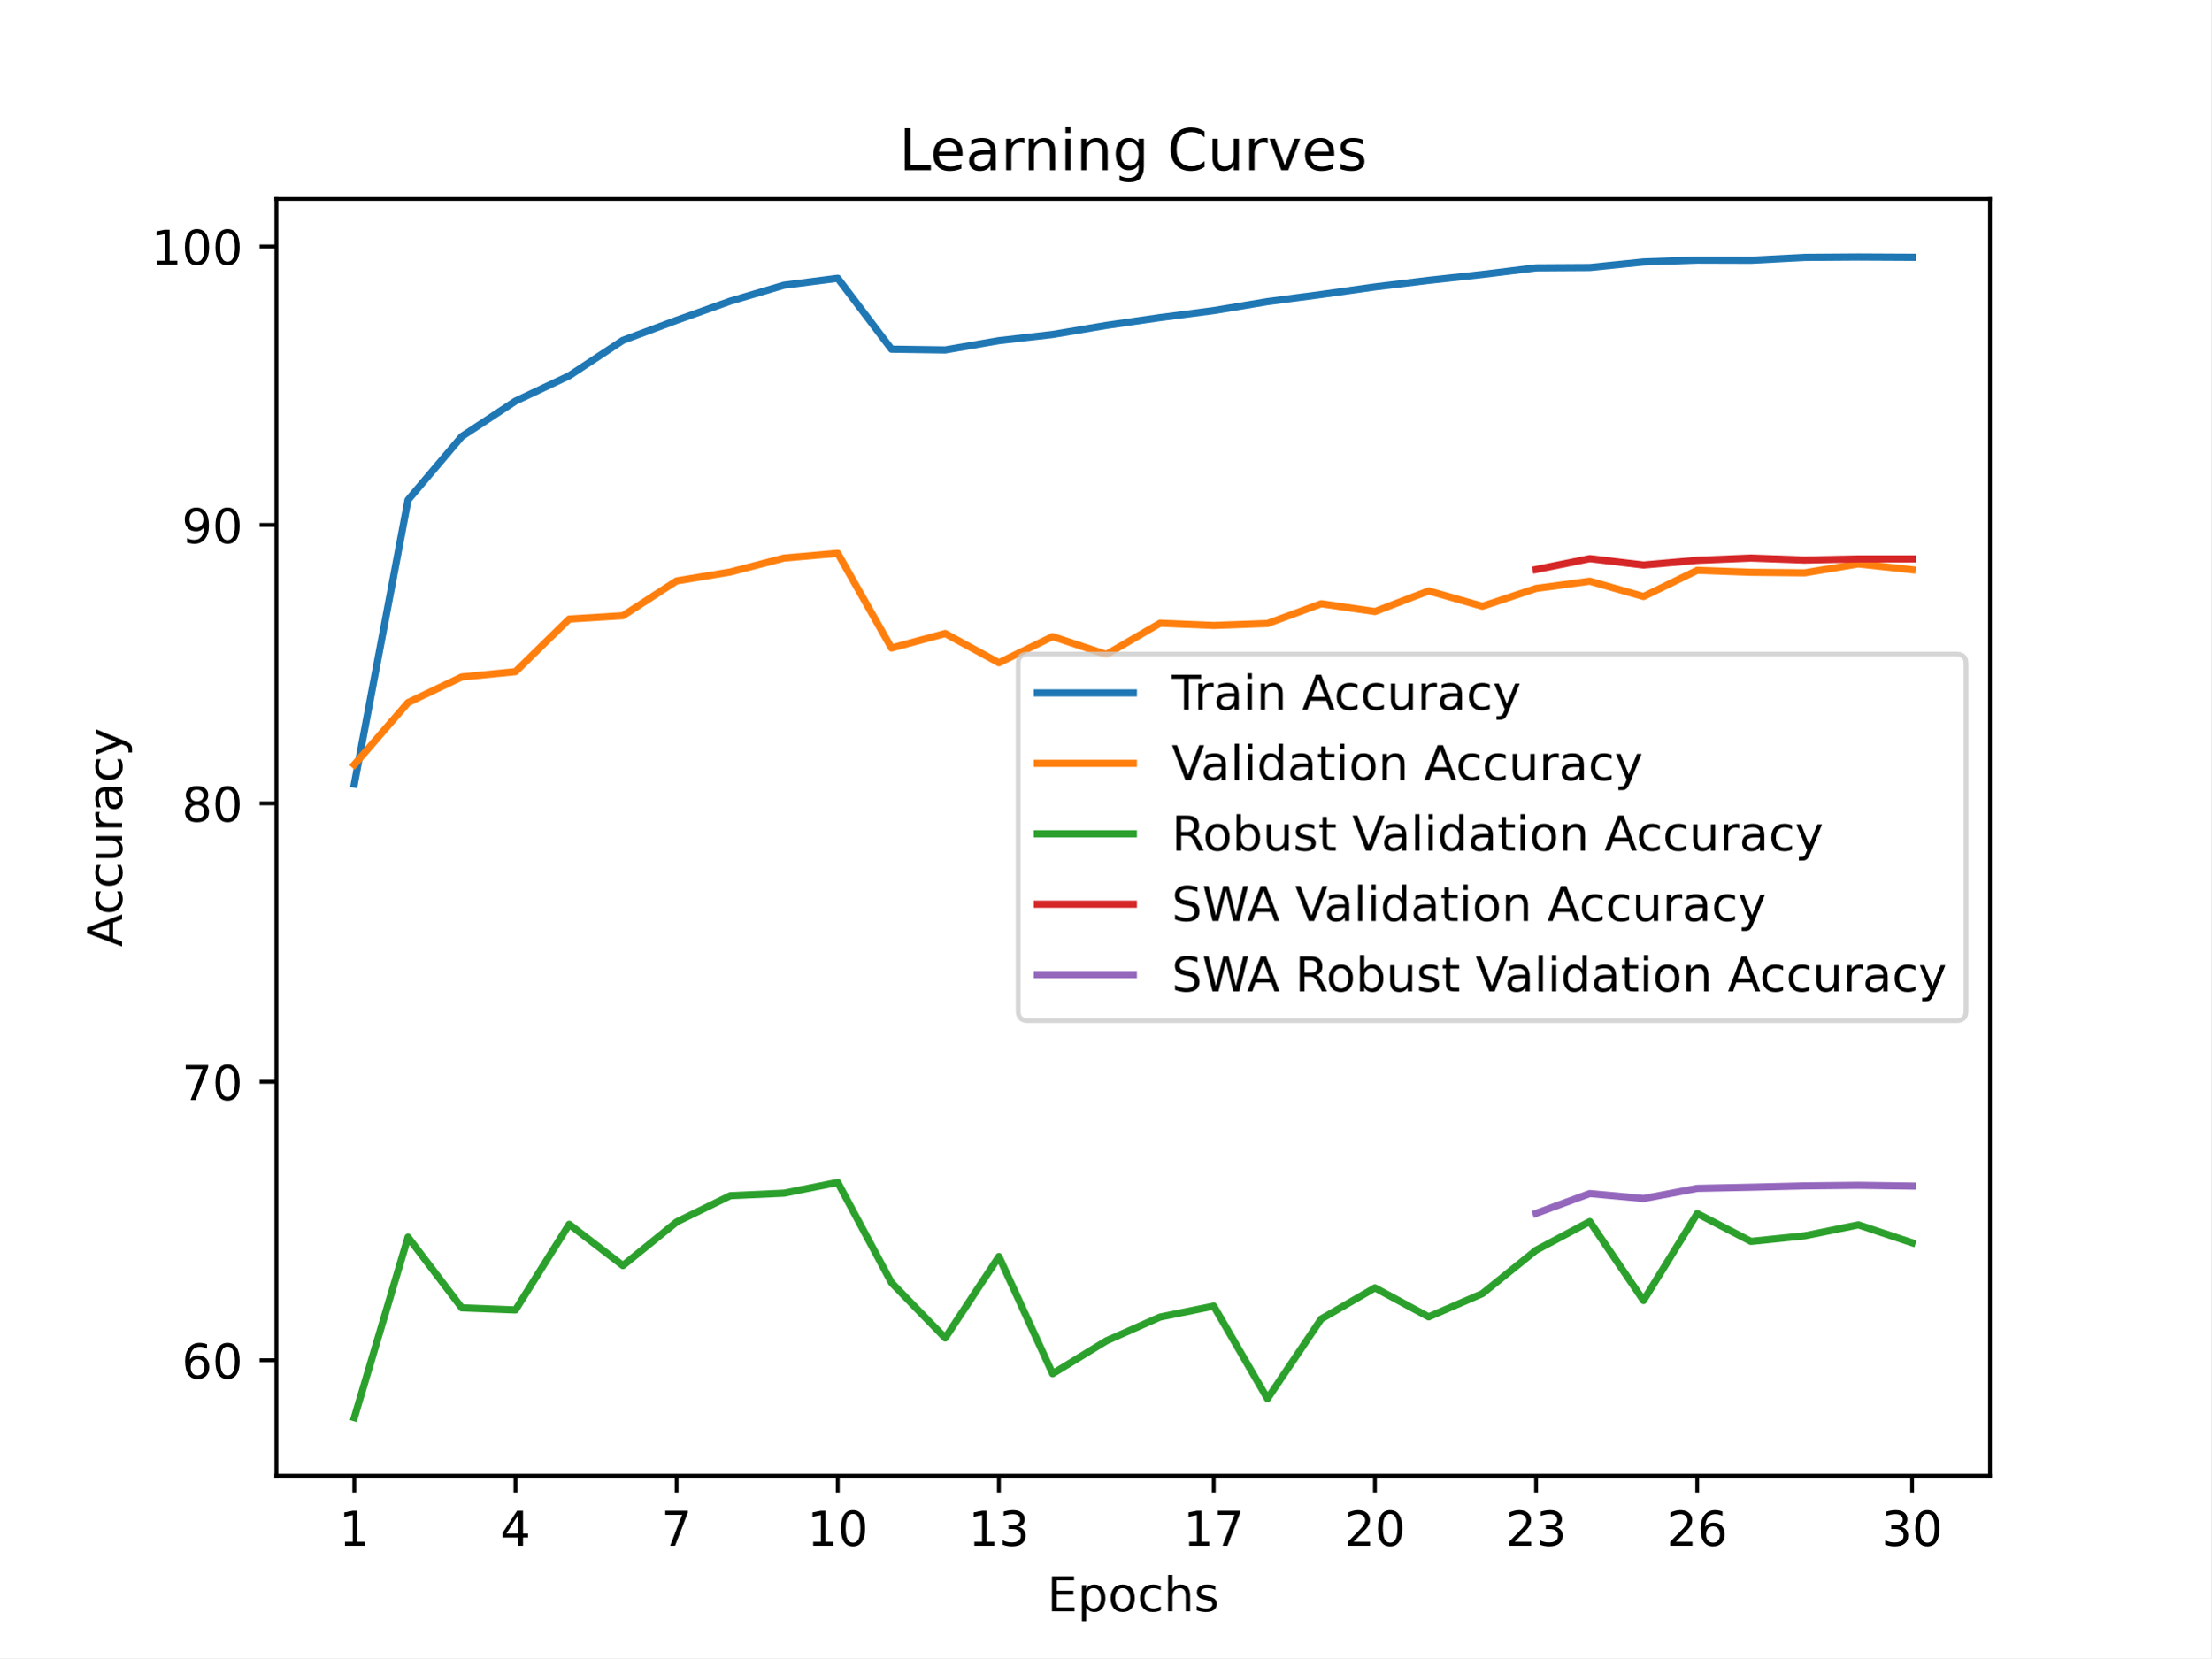
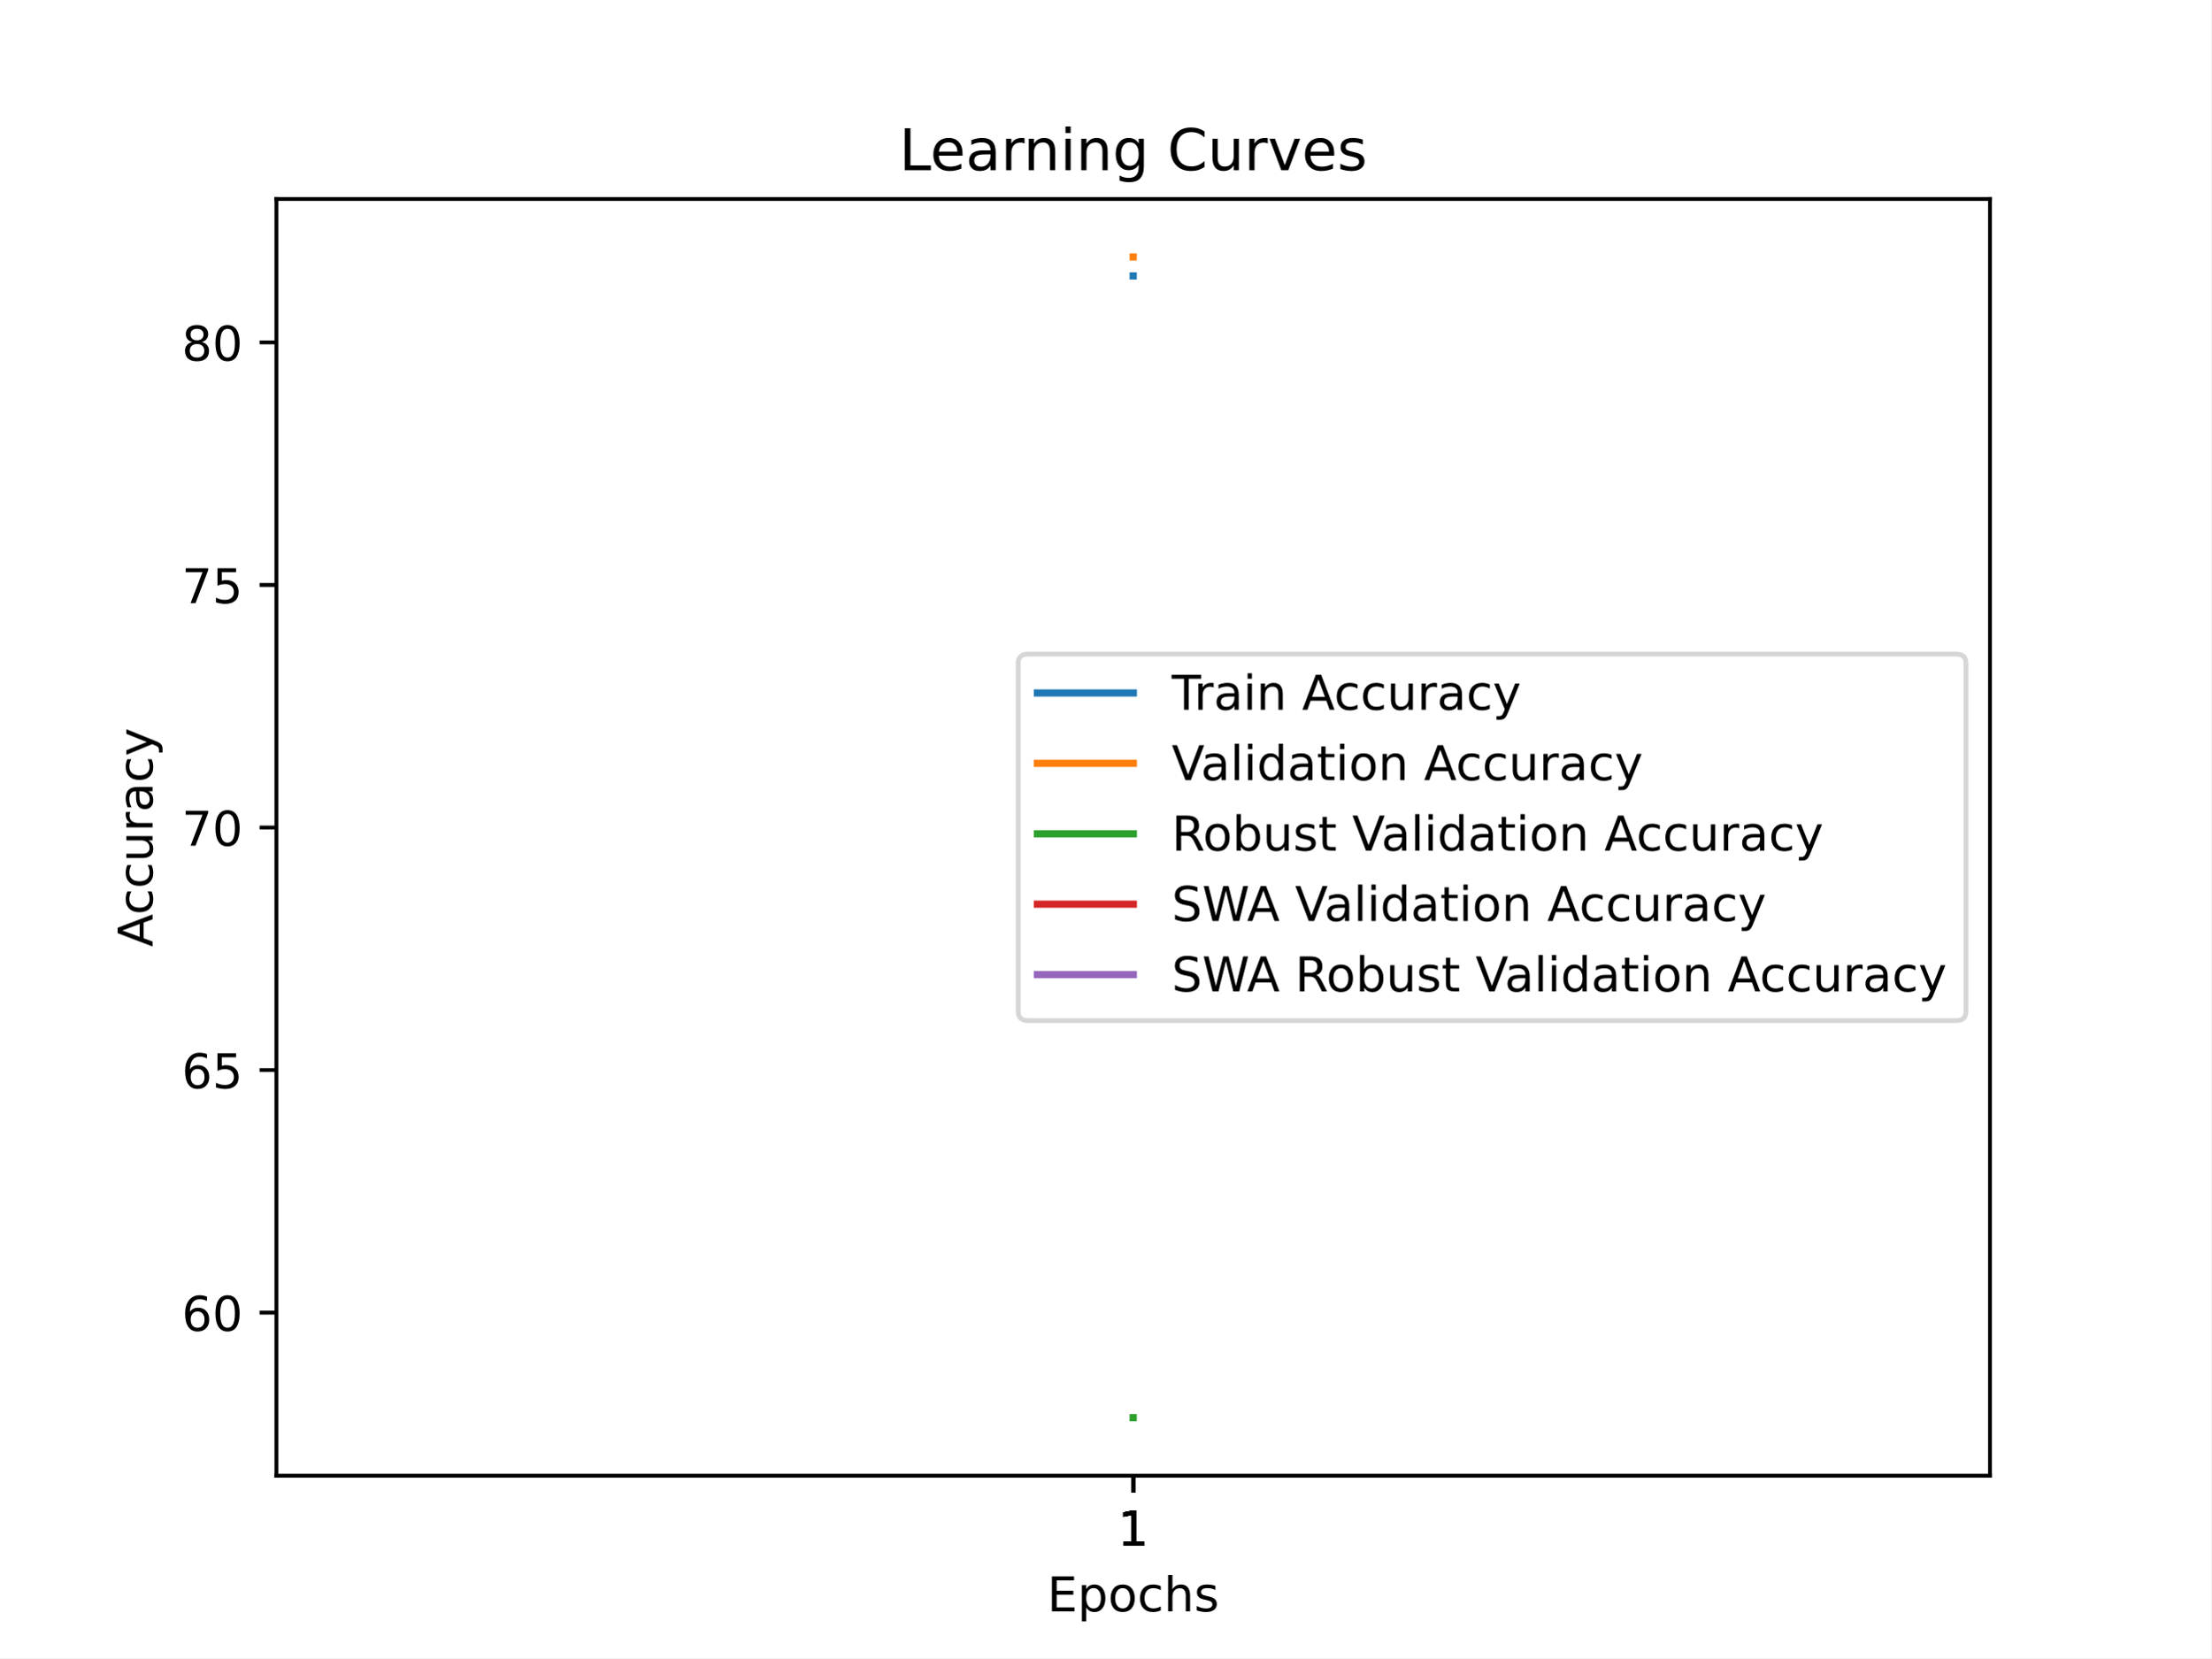
<svg xmlns="http://www.w3.org/2000/svg" xmlns:xlink="http://www.w3.org/1999/xlink" width="460.8pt" height="345.6pt" viewBox="0 0 460.8 345.6" version="1.1">
  <defs>
    <style type="text/css">*{stroke-linejoin: round; stroke-linecap: butt}</style>
  </defs>
  <g id="figure_1">
    <g id="patch_1">
      <path d="M 0 345.6  L 460.8 345.6  L 460.8 0  L 0 0  z " style="fill: #ffffff" />
    </g>
    <g id="axes_1">
      <g id="patch_2">
        <path d="M 57.6 307.584  L 414.72 307.584  L 414.72 41.472  L 57.6 41.472  z " style="fill: #ffffff" />
      </g>
      <g id="matplotlib.axis_1">
        <g id="xtick_1">
          <g id="line2d_1">
            <defs>
-               <path id="m4069d7e143" d="M 0 0  L 0 3.5  " style="stroke: #000000; stroke-width: 0.8" />
-             </defs>
-             <g>
-               <use xlink:href="#m4069d7e143" x="73.833" y="307.584" style="stroke: #000000; stroke-width: 0.8" />
+               <path id="m602f177c12" d="M 0 0  L 0 3.5  " style="stroke: #000000; stroke-width: 0.8" />
+             </defs>
+             <g>
+               <use xlink:href="#m602f177c12" x="236.16" y="307.584" style="stroke: #000000; stroke-width: 0.8" />
            </g>
          </g>
          <g id="text_1">
-             <g transform="translate(70.65148 322.1824) scale(0.1 -0.1)">
+             <g transform="translate(232.9787 322.1824) scale(0.1 -0.1)">
              <defs>
                <path id="DejaVuSans-31" d="M 794 531  L 1825 531  L 1825 4091  L 703 3866  L 703 4441  L 1819 4666  L 2450 4666  L 2450 531  L 3481 531  L 3481 0  L 794 0  L 794 531  z " transform="scale(0.015625)" />
              </defs>
              <use xlink:href="#DejaVuSans-31" />
            </g>
          </g>
        </g>
        <g id="xtick_2">
          <g id="line2d_2">
            <g>
-               <use xlink:href="#m4069d7e143" x="107.418" y="307.584" style="stroke: #000000; stroke-width: 0.8" />
+               <use xlink:href="#m602f177c12" x="236.16" y="307.584" style="stroke: #000000; stroke-width: 0.8" />
            </g>
          </g>
          <g id="text_2">
-             <g transform="translate(104.2364 322.1824) scale(0.1 -0.1)">
-               <defs>
-                 <path id="DejaVuSans-34" d="M 2419 4116  L 825 1625  L 2419 1625  L 2419 4116  z M 2253 4666  L 3047 4666  L 3047 1625  L 3713 1625  L 3713 1100  L 3047 1100  L 3047 0  L 2419 0  L 2419 1100  L 313 1100  L 313 1709  L 2253 4666  z " transform="scale(0.015625)" />
-               </defs>
-               <use xlink:href="#DejaVuSans-34" />
+             <g transform="translate(232.9787 322.1824) scale(0.1 -0.1)">
+               <use xlink:href="#DejaVuSans-31" />
            </g>
          </g>
        </g>
        <g id="xtick_3">
          <g id="line2d_3">
            <g>
-               <use xlink:href="#m4069d7e143" x="141.003" y="307.584" style="stroke: #000000; stroke-width: 0.8" />
+               <use xlink:href="#m602f177c12" x="236.16" y="307.584" style="stroke: #000000; stroke-width: 0.8" />
            </g>
          </g>
          <g id="text_3">
-             <g transform="translate(137.8214 322.1824) scale(0.1 -0.1)">
-               <defs>
-                 <path id="DejaVuSans-37" d="M 525 4666  L 3525 4666  L 3525 4397  L 1831 0  L 1172 0  L 2766 4134  L 525 4134  L 525 4666  z " transform="scale(0.015625)" />
-               </defs>
-               <use xlink:href="#DejaVuSans-37" />
+             <g transform="translate(232.9787 322.1824) scale(0.1 -0.1)">
+               <use xlink:href="#DejaVuSans-31" />
            </g>
          </g>
        </g>
        <g id="xtick_4">
          <g id="line2d_4">
            <g>
-               <use xlink:href="#m4069d7e143" x="174.588" y="307.584" style="stroke: #000000; stroke-width: 0.8" />
+               <use xlink:href="#m602f177c12" x="236.16" y="307.584" style="stroke: #000000; stroke-width: 0.8" />
            </g>
          </g>
          <g id="text_4">
-             <g transform="translate(168.2251 322.1824) scale(0.1 -0.1)">
-               <defs>
-                 <path id="DejaVuSans-30" d="M 2034 4250  Q 1547 4250 1301 3770  Q 1056 3291 1056 2328  Q 1056 1369 1301 889  Q 1547 409 2034 409  Q 2525 409 2770 889  Q 3016 1369 3016 2328  Q 3016 3291 2770 3770  Q 2525 4250 2034 4250  z M 2034 4750  Q 2819 4750 3233 4129  Q 3647 3509 3647 2328  Q 3647 1150 3233 529  Q 2819 -91 2034 -91  Q 1250 -91 836 529  Q 422 1150 422 2328  Q 422 3509 836 4129  Q 1250 4750 2034 4750  z " transform="scale(0.015625)" />
-               </defs>
-               <use xlink:href="#DejaVuSans-31" />
-               <use xlink:href="#DejaVuSans-30" x="63.623" />
+             <g transform="translate(232.9787 322.1824) scale(0.1 -0.1)">
+               <use xlink:href="#DejaVuSans-31" />
            </g>
          </g>
        </g>
        <g id="xtick_5">
          <g id="line2d_5">
            <g>
-               <use xlink:href="#m4069d7e143" x="208.173" y="307.584" style="stroke: #000000; stroke-width: 0.8" />
+               <use xlink:href="#m602f177c12" x="236.16" y="307.584" style="stroke: #000000; stroke-width: 0.8" />
            </g>
          </g>
          <g id="text_5">
-             <g transform="translate(201.81 322.1824) scale(0.1 -0.1)">
-               <defs>
-                 <path id="DejaVuSans-33" d="M 2597 2516  Q 3050 2419 3304 2112  Q 3559 1806 3559 1356  Q 3559 666 3084 287  Q 2609 -91 1734 -91  Q 1441 -91 1130 -33  Q 819 25 488 141  L 488 750  Q 750 597 1062 519  Q 1375 441 1716 441  Q 2309 441 2620 675  Q 2931 909 2931 1356  Q 2931 1769 2642 2001  Q 2353 2234 1838 2234  L 1294 2234  L 1294 2753  L 1863 2753  Q 2328 2753 2575 2939  Q 2822 3125 2822 3475  Q 2822 3834 2567 4026  Q 2313 4219 1838 4219  Q 1578 4219 1281 4162  Q 984 4106 628 3988  L 628 4550  Q 988 4650 1302 4700  Q 1616 4750 1894 4750  Q 2613 4750 3031 4423  Q 3450 4097 3450 3541  Q 3450 3153 3228 2886  Q 3006 2619 2597 2516  z " transform="scale(0.015625)" />
-               </defs>
-               <use xlink:href="#DejaVuSans-31" />
-               <use xlink:href="#DejaVuSans-33" x="63.623" />
+             <g transform="translate(232.9787 322.1824) scale(0.1 -0.1)">
+               <use xlink:href="#DejaVuSans-31" />
            </g>
          </g>
        </g>
        <g id="xtick_6">
          <g id="line2d_6">
            <g>
-               <use xlink:href="#m4069d7e143" x="252.952" y="307.584" style="stroke: #000000; stroke-width: 0.8" />
+               <use xlink:href="#m602f177c12" x="236.16" y="307.584" style="stroke: #000000; stroke-width: 0.8" />
            </g>
          </g>
          <g id="text_6">
-             <g transform="translate(246.59 322.1824) scale(0.1 -0.1)">
-               <use xlink:href="#DejaVuSans-31" />
-               <use xlink:href="#DejaVuSans-37" x="63.623" />
+             <g transform="translate(232.9787 322.1824) scale(0.1 -0.1)">
+               <use xlink:href="#DejaVuSans-31" />
            </g>
          </g>
        </g>
        <g id="xtick_7">
          <g id="line2d_7">
            <g>
-               <use xlink:href="#m4069d7e143" x="286.537" y="307.584" style="stroke: #000000; stroke-width: 0.8" />
+               <use xlink:href="#m602f177c12" x="236.16" y="307.584" style="stroke: #000000; stroke-width: 0.8" />
            </g>
          </g>
          <g id="text_7">
-             <g transform="translate(280.1749 322.1824) scale(0.1 -0.1)">
-               <defs>
-                 <path id="DejaVuSans-32" d="M 1228 531  L 3431 531  L 3431 0  L 469 0  L 469 531  Q 828 903 1448 1529  Q 2069 2156 2228 2338  Q 2531 2678 2651 2914  Q 2772 3150 2772 3378  Q 2772 3750 2511 3984  Q 2250 4219 1831 4219  Q 1534 4219 1204 4116  Q 875 4013 500 3803  L 500 4441  Q 881 4594 1212 4672  Q 1544 4750 1819 4750  Q 2544 4750 2975 4387  Q 3406 4025 3406 3419  Q 3406 3131 3298 2873  Q 3191 2616 2906 2266  Q 2828 2175 2409 1742  Q 1991 1309 1228 531  z " transform="scale(0.015625)" />
-               </defs>
-               <use xlink:href="#DejaVuSans-32" />
-               <use xlink:href="#DejaVuSans-30" x="63.623" />
+             <g transform="translate(232.9787 322.1824) scale(0.1 -0.1)">
+               <use xlink:href="#DejaVuSans-31" />
            </g>
          </g>
        </g>
        <g id="xtick_8">
          <g id="line2d_8">
            <g>
-               <use xlink:href="#m4069d7e143" x="320.122" y="307.584" style="stroke: #000000; stroke-width: 0.8" />
+               <use xlink:href="#m602f177c12" x="236.16" y="307.584" style="stroke: #000000; stroke-width: 0.8" />
            </g>
          </g>
          <g id="text_8">
-             <g transform="translate(313.7599 322.1824) scale(0.1 -0.1)">
-               <use xlink:href="#DejaVuSans-32" />
-               <use xlink:href="#DejaVuSans-33" x="63.623" />
+             <g transform="translate(232.9787 322.1824) scale(0.1 -0.1)">
+               <use xlink:href="#DejaVuSans-31" />
            </g>
          </g>
        </g>
        <g id="xtick_9">
          <g id="line2d_9">
            <g>
-               <use xlink:href="#m4069d7e143" x="353.707" y="307.584" style="stroke: #000000; stroke-width: 0.8" />
+               <use xlink:href="#m602f177c12" x="236.16" y="307.584" style="stroke: #000000; stroke-width: 0.8" />
            </g>
          </g>
          <g id="text_9">
-             <g transform="translate(347.3448 322.1824) scale(0.1 -0.1)">
-               <defs>
-                 <path id="DejaVuSans-36" d="M 2113 2584  Q 1688 2584 1439 2293  Q 1191 2003 1191 1497  Q 1191 994 1439 701  Q 1688 409 2113 409  Q 2538 409 2786 701  Q 3034 994 3034 1497  Q 3034 2003 2786 2293  Q 2538 2584 2113 2584  z M 3366 4563  L 3366 3988  Q 3128 4100 2886 4159  Q 2644 4219 2406 4219  Q 1781 4219 1451 3797  Q 1122 3375 1075 2522  Q 1259 2794 1537 2939  Q 1816 3084 2150 3084  Q 2853 3084 3261 2657  Q 3669 2231 3669 1497  Q 3669 778 3244 343  Q 2819 -91 2113 -91  Q 1303 -91 875 529  Q 447 1150 447 2328  Q 447 3434 972 4092  Q 1497 4750 2381 4750  Q 2619 4750 2861 4703  Q 3103 4656 3366 4563  z " transform="scale(0.015625)" />
-               </defs>
-               <use xlink:href="#DejaVuSans-32" />
-               <use xlink:href="#DejaVuSans-36" x="63.623" />
+             <g transform="translate(232.9787 322.1824) scale(0.1 -0.1)">
+               <use xlink:href="#DejaVuSans-31" />
            </g>
          </g>
        </g>
        <g id="xtick_10">
          <g id="line2d_10">
            <g>
-               <use xlink:href="#m4069d7e143" x="398.487" y="307.584" style="stroke: #000000; stroke-width: 0.8" />
+               <use xlink:href="#m602f177c12" x="236.16" y="307.584" style="stroke: #000000; stroke-width: 0.8" />
            </g>
          </g>
          <g id="text_10">
-             <g transform="translate(392.1248 322.1824) scale(0.1 -0.1)">
-               <use xlink:href="#DejaVuSans-33" />
-               <use xlink:href="#DejaVuSans-30" x="63.623" />
+             <g transform="translate(232.9787 322.1824) scale(0.1 -0.1)">
+               <use xlink:href="#DejaVuSans-31" />
            </g>
          </g>
        </g>
        <g id="text_11">
          <g transform="translate(218.2444 335.8606) scale(0.1 -0.1)">
            <defs>
              <path id="DejaVuSans-45" d="M 628 4666  L 3578 4666  L 3578 4134  L 1259 4134  L 1259 2753  L 3481 2753  L 3481 2222  L 1259 2222  L 1259 531  L 3634 531  L 3634 0  L 628 0  L 628 4666  z " transform="scale(0.015625)" />
              <path id="DejaVuSans-70" d="M 1159 525  L 1159 -1331  L 581 -1331  L 581 3500  L 1159 3500  L 1159 2969  Q 1341 3281 1617 3432  Q 1894 3584 2278 3584  Q 2916 3584 3314 3078  Q 3713 2572 3713 1747  Q 3713 922 3314 415  Q 2916 -91 2278 -91  Q 1894 -91 1617 61  Q 1341 213 1159 525  z M 3116 1747  Q 3116 2381 2855 2742  Q 2594 3103 2138 3103  Q 1681 3103 1420 2742  Q 1159 2381 1159 1747  Q 1159 1113 1420 752  Q 1681 391 2138 391  Q 2594 391 2855 752  Q 3116 1113 3116 1747  z " transform="scale(0.015625)" />
              <path id="DejaVuSans-6f" d="M 1959 3097  Q 1497 3097 1228 2736  Q 959 2375 959 1747  Q 959 1119 1226 758  Q 1494 397 1959 397  Q 2419 397 2687 759  Q 2956 1122 2956 1747  Q 2956 2369 2687 2733  Q 2419 3097 1959 3097  z M 1959 3584  Q 2709 3584 3137 3096  Q 3566 2609 3566 1747  Q 3566 888 3137 398  Q 2709 -91 1959 -91  Q 1206 -91 779 398  Q 353 888 353 1747  Q 353 2609 779 3096  Q 1206 3584 1959 3584  z " transform="scale(0.015625)" />
              <path id="DejaVuSans-63" d="M 3122 3366  L 3122 2828  Q 2878 2963 2633 3030  Q 2388 3097 2138 3097  Q 1578 3097 1268 2742  Q 959 2388 959 1747  Q 959 1106 1268 751  Q 1578 397 2138 397  Q 2388 397 2633 464  Q 2878 531 3122 666  L 3122 134  Q 2881 22 2623 -34  Q 2366 -91 2075 -91  Q 1284 -91 818 406  Q 353 903 353 1747  Q 353 2603 823 3093  Q 1294 3584 2113 3584  Q 2378 3584 2631 3529  Q 2884 3475 3122 3366  z " transform="scale(0.015625)" />
              <path id="DejaVuSans-68" d="M 3513 2113  L 3513 0  L 2938 0  L 2938 2094  Q 2938 2591 2744 2837  Q 2550 3084 2163 3084  Q 1697 3084 1428 2787  Q 1159 2491 1159 1978  L 1159 0  L 581 0  L 581 4863  L 1159 4863  L 1159 2956  Q 1366 3272 1645 3428  Q 1925 3584 2291 3584  Q 2894 3584 3203 3211  Q 3513 2838 3513 2113  z " transform="scale(0.015625)" />
              <path id="DejaVuSans-73" d="M 2834 3397  L 2834 2853  Q 2591 2978 2328 3040  Q 2066 3103 1784 3103  Q 1356 3103 1142 2972  Q 928 2841 928 2578  Q 928 2378 1081 2264  Q 1234 2150 1697 2047  L 1894 2003  Q 2506 1872 2764 1633  Q 3022 1394 3022 966  Q 3022 478 2636 193  Q 2250 -91 1575 -91  Q 1294 -91 989 -36  Q 684 19 347 128  L 347 722  Q 666 556 975 473  Q 1284 391 1588 391  Q 1994 391 2212 530  Q 2431 669 2431 922  Q 2431 1156 2273 1281  Q 2116 1406 1581 1522  L 1381 1569  Q 847 1681 609 1914  Q 372 2147 372 2553  Q 372 3047 722 3315  Q 1072 3584 1716 3584  Q 2034 3584 2315 3537  Q 2597 3491 2834 3397  z " transform="scale(0.015625)" />
            </defs>
            <use xlink:href="#DejaVuSans-45" />
            <use xlink:href="#DejaVuSans-70" x="63.184" />
            <use xlink:href="#DejaVuSans-6f" x="126.66" />
            <use xlink:href="#DejaVuSans-63" x="187.842" />
            <use xlink:href="#DejaVuSans-68" x="242.822" />
            <use xlink:href="#DejaVuSans-73" x="306.201" />
          </g>
        </g>
      </g>
      <g id="matplotlib.axis_2">
        <g id="ytick_1">
          <g id="line2d_11">
            <defs>
-               <path id="m7dee3f83e1" d="M 0 0  L -3.5 0  " style="stroke: #000000; stroke-width: 0.8" />
-             </defs>
-             <g>
-               <use xlink:href="#m7dee3f83e1" x="57.6" y="283.52" style="stroke: #000000; stroke-width: 0.8" />
+               <path id="m949f966587" d="M 0 0  L -3.5 0  " style="stroke: #000000; stroke-width: 0.8" />
+             </defs>
+             <g>
+               <use xlink:href="#m949f966587" x="57.6" y="273.592" style="stroke: #000000; stroke-width: 0.8" />
            </g>
          </g>
          <g id="text_12">
-             <g transform="translate(37.875 287.3197) scale(0.1 -0.1)">
+             <g transform="translate(37.875 277.3909) scale(0.1 -0.1)">
+               <defs>
+                 <path id="DejaVuSans-36" d="M 2113 2584  Q 1688 2584 1439 2293  Q 1191 2003 1191 1497  Q 1191 994 1439 701  Q 1688 409 2113 409  Q 2538 409 2786 701  Q 3034 994 3034 1497  Q 3034 2003 2786 2293  Q 2538 2584 2113 2584  z M 3366 4563  L 3366 3988  Q 3128 4100 2886 4159  Q 2644 4219 2406 4219  Q 1781 4219 1451 3797  Q 1122 3375 1075 2522  Q 1259 2794 1537 2939  Q 1816 3084 2150 3084  Q 2853 3084 3261 2657  Q 3669 2231 3669 1497  Q 3669 778 3244 343  Q 2819 -91 2113 -91  Q 1303 -91 875 529  Q 447 1150 447 2328  Q 447 3434 972 4092  Q 1497 4750 2381 4750  Q 2619 4750 2861 4703  Q 3103 4656 3366 4563  z " transform="scale(0.015625)" />
+                 <path id="DejaVuSans-30" d="M 2034 4250  Q 1547 4250 1301 3770  Q 1056 3291 1056 2328  Q 1056 1369 1301 889  Q 1547 409 2034 409  Q 2525 409 2770 889  Q 3016 1369 3016 2328  Q 3016 3291 2770 3770  Q 2525 4250 2034 4250  z M 2034 4750  Q 2819 4750 3233 4129  Q 3647 3509 3647 2328  Q 3647 1150 3233 529  Q 2819 -91 2034 -91  Q 1250 -91 836 529  Q 422 1150 422 2328  Q 422 3509 836 4129  Q 1250 4750 2034 4750  z " transform="scale(0.015625)" />
+               </defs>
              <use xlink:href="#DejaVuSans-36" />
              <use xlink:href="#DejaVuSans-30" x="63.623" />
            </g>
          </g>
        </g>
        <g id="ytick_2">
          <g id="line2d_12">
            <g>
-               <use xlink:href="#m7dee3f83e1" x="57.6" y="225.484" style="stroke: #000000; stroke-width: 0.8" />
+               <use xlink:href="#m949f966587" x="57.6" y="223.035" style="stroke: #000000; stroke-width: 0.8" />
            </g>
          </g>
          <g id="text_13">
-             <g transform="translate(37.875 229.2831) scale(0.1 -0.1)">
+             <g transform="translate(37.875 226.8339) scale(0.1 -0.1)">
+               <defs>
+                 <path id="DejaVuSans-35" d="M 691 4666  L 3169 4666  L 3169 4134  L 1269 4134  L 1269 2991  Q 1406 3038 1543 3061  Q 1681 3084 1819 3084  Q 2600 3084 3056 2656  Q 3513 2228 3513 1497  Q 3513 744 3044 326  Q 2575 -91 1722 -91  Q 1428 -91 1123 -41  Q 819 9 494 109  L 494 744  Q 775 591 1075 516  Q 1375 441 1709 441  Q 2250 441 2565 725  Q 2881 1009 2881 1497  Q 2881 1984 2565 2268  Q 2250 2553 1709 2553  Q 1456 2553 1204 2497  Q 953 2441 691 2322  L 691 4666  z " transform="scale(0.015625)" />
+               </defs>
+               <use xlink:href="#DejaVuSans-36" />
+               <use xlink:href="#DejaVuSans-35" x="63.623" />
+             </g>
+           </g>
+         </g>
+         <g id="ytick_3">
+           <g id="line2d_13">
+             <g>
+               <use xlink:href="#m949f966587" x="57.6" y="172.478" style="stroke: #000000; stroke-width: 0.8" />
+             </g>
+           </g>
+           <g id="text_14">
+             <g transform="translate(37.875 176.277) scale(0.1 -0.1)">
+               <defs>
+                 <path id="DejaVuSans-37" d="M 525 4666  L 3525 4666  L 3525 4397  L 1831 0  L 1172 0  L 2766 4134  L 525 4134  L 525 4666  z " transform="scale(0.015625)" />
+               </defs>
              <use xlink:href="#DejaVuSans-37" />
              <use xlink:href="#DejaVuSans-30" x="63.623" />
            </g>
          </g>
        </g>
-         <g id="ytick_3">
-           <g id="line2d_13">
-             <g>
-               <use xlink:href="#m7dee3f83e1" x="57.6" y="167.447" style="stroke: #000000; stroke-width: 0.8" />
-             </g>
-           </g>
-           <g id="text_14">
-             <g transform="translate(37.875 171.2466) scale(0.1 -0.1)">
+         <g id="ytick_4">
+           <g id="line2d_14">
+             <g>
+               <use xlink:href="#m949f966587" x="57.6" y="121.921" style="stroke: #000000; stroke-width: 0.8" />
+             </g>
+           </g>
+           <g id="text_15">
+             <g transform="translate(37.875 125.7201) scale(0.1 -0.1)">
+               <use xlink:href="#DejaVuSans-37" />
+               <use xlink:href="#DejaVuSans-35" x="63.623" />
+             </g>
+           </g>
+         </g>
+         <g id="ytick_5">
+           <g id="line2d_15">
+             <g>
+               <use xlink:href="#m949f966587" x="57.6" y="71.364" style="stroke: #000000; stroke-width: 0.8" />
+             </g>
+           </g>
+           <g id="text_16">
+             <g transform="translate(37.875 75.16325) scale(0.1 -0.1)">
              <defs>
                <path id="DejaVuSans-38" d="M 2034 2216  Q 1584 2216 1326 1975  Q 1069 1734 1069 1313  Q 1069 891 1326 650  Q 1584 409 2034 409  Q 2484 409 2743 651  Q 3003 894 3003 1313  Q 3003 1734 2745 1975  Q 2488 2216 2034 2216  z M 1403 2484  Q 997 2584 770 2862  Q 544 3141 544 3541  Q 544 4100 942 4425  Q 1341 4750 2034 4750  Q 2731 4750 3128 4425  Q 3525 4100 3525 3541  Q 3525 3141 3298 2862  Q 3072 2584 2669 2484  Q 3125 2378 3379 2068  Q 3634 1759 3634 1313  Q 3634 634 3220 271  Q 2806 -91 2034 -91  Q 1263 -91 848 271  Q 434 634 434 1313  Q 434 1759 690 2068  Q 947 2378 1403 2484  z M 1172 3481  Q 1172 3119 1398 2916  Q 1625 2713 2034 2713  Q 2441 2713 2670 2916  Q 2900 3119 2900 3481  Q 2900 3844 2670 4047  Q 2441 4250 2034 4250  Q 1625 4250 1398 4047  Q 1172 3844 1172 3481  z " transform="scale(0.015625)" />
              </defs>
              <use xlink:href="#DejaVuSans-38" />
              <use xlink:href="#DejaVuSans-30" x="63.623" />
            </g>
          </g>
        </g>
-         <g id="ytick_4">
-           <g id="line2d_14">
-             <g>
-               <use xlink:href="#m7dee3f83e1" x="57.6" y="109.411" style="stroke: #000000; stroke-width: 0.8" />
-             </g>
-           </g>
-           <g id="text_15">
-             <g transform="translate(37.875 113.21) scale(0.1 -0.1)">
-               <defs>
-                 <path id="DejaVuSans-39" d="M 703 97  L 703 672  Q 941 559 1184 500  Q 1428 441 1663 441  Q 2288 441 2617 861  Q 2947 1281 2994 2138  Q 2813 1869 2534 1725  Q 2256 1581 1919 1581  Q 1219 1581 811 2004  Q 403 2428 403 3163  Q 403 3881 828 4315  Q 1253 4750 1959 4750  Q 2769 4750 3195 4129  Q 3622 3509 3622 2328  Q 3622 1225 3098 567  Q 2575 -91 1691 -91  Q 1453 -91 1209 -44  Q 966 3 703 97  z M 1959 2075  Q 2384 2075 2632 2365  Q 2881 2656 2881 3163  Q 2881 3666 2632 3958  Q 2384 4250 1959 4250  Q 1534 4250 1286 3958  Q 1038 3666 1038 3163  Q 1038 2656 1286 2365  Q 1534 2075 1959 2075  z " transform="scale(0.015625)" />
-               </defs>
-               <use xlink:href="#DejaVuSans-39" />
-               <use xlink:href="#DejaVuSans-30" x="63.623" />
-             </g>
-           </g>
-         </g>
-         <g id="ytick_5">
-           <g id="line2d_15">
-             <g>
-               <use xlink:href="#m7dee3f83e1" x="57.6" y="51.374" style="stroke: #000000; stroke-width: 0.8" />
-             </g>
-           </g>
-           <g id="text_16">
-             <g transform="translate(31.5125 55.17344) scale(0.1 -0.1)">
-               <use xlink:href="#DejaVuSans-31" />
-               <use xlink:href="#DejaVuSans-30" x="63.623" />
-               <use xlink:href="#DejaVuSans-30" x="127.246" />
-             </g>
-           </g>
-         </g>
        <g id="text_17">
-           <g transform="translate(25.43281 197.3561) rotate(-90) scale(0.1 -0.1)">
+           <g transform="translate(31.79531 197.3561) rotate(-90) scale(0.1 -0.1)">
            <defs>
              <path id="DejaVuSans-41" d="M 2188 4044  L 1331 1722  L 3047 1722  L 2188 4044  z M 1831 4666  L 2547 4666  L 4325 0  L 3669 0  L 3244 1197  L 1141 1197  L 716 0  L 50 0  L 1831 4666  z " transform="scale(0.015625)" />
              <path id="DejaVuSans-75" d="M 544 1381  L 544 3500  L 1119 3500  L 1119 1403  Q 1119 906 1312 657  Q 1506 409 1894 409  Q 2359 409 2629 706  Q 2900 1003 2900 1516  L 2900 3500  L 3475 3500  L 3475 0  L 2900 0  L 2900 538  Q 2691 219 2414 64  Q 2138 -91 1772 -91  Q 1169 -91 856 284  Q 544 659 544 1381  z M 1991 3584  L 1991 3584  z " transform="scale(0.015625)" />
              <path id="DejaVuSans-72" d="M 2631 2963  Q 2534 3019 2420 3045  Q 2306 3072 2169 3072  Q 1681 3072 1420 2755  Q 1159 2438 1159 1844  L 1159 0  L 581 0  L 581 3500  L 1159 3500  L 1159 2956  Q 1341 3275 1631 3429  Q 1922 3584 2338 3584  Q 2397 3584 2469 3576  Q 2541 3569 2628 3553  L 2631 2963  z " transform="scale(0.015625)" />
              <path id="DejaVuSans-61" d="M 2194 1759  Q 1497 1759 1228 1600  Q 959 1441 959 1056  Q 959 750 1161 570  Q 1363 391 1709 391  Q 2188 391 2477 730  Q 2766 1069 2766 1631  L 2766 1759  L 2194 1759  z M 3341 1997  L 3341 0  L 2766 0  L 2766 531  Q 2569 213 2275 61  Q 1981 -91 1556 -91  Q 1019 -91 701 211  Q 384 513 384 1019  Q 384 1609 779 1909  Q 1175 2209 1959 2209  L 2766 2209  L 2766 2266  Q 2766 2663 2505 2880  Q 2244 3097 1772 3097  Q 1472 3097 1187 3025  Q 903 2953 641 2809  L 641 3341  Q 956 3463 1253 3523  Q 1550 3584 1831 3584  Q 2591 3584 2966 3190  Q 3341 2797 3341 1997  z " transform="scale(0.015625)" />
              <path id="DejaVuSans-79" d="M 2059 -325  Q 1816 -950 1584 -1140  Q 1353 -1331 966 -1331  L 506 -1331  L 506 -850  L 844 -850  Q 1081 -850 1212 -737  Q 1344 -625 1503 -206  L 1606 56  L 191 3500  L 800 3500  L 1894 763  L 2988 3500  L 3597 3500  L 2059 -325  z " transform="scale(0.015625)" />
            </defs>
            <use xlink:href="#DejaVuSans-41" />
            <use xlink:href="#DejaVuSans-63" x="66.658" />
            <use xlink:href="#DejaVuSans-63" x="121.639" />
            <use xlink:href="#DejaVuSans-75" x="176.619" />
            <use xlink:href="#DejaVuSans-72" x="239.998" />
            <use xlink:href="#DejaVuSans-61" x="281.111" />
            <use xlink:href="#DejaVuSans-63" x="342.391" />
            <use xlink:href="#DejaVuSans-79" x="397.371" />
          </g>
        </g>
      </g>
      <g id="line2d_16">
-         <path d="M 73.833 163.42  L 85.028 104.199  L 96.223 90.978  L 107.418 83.596  L 118.613 78.315  L 129.808 70.933  L 141.003 66.754  L 152.198 62.761  L 163.393 59.441  L 174.588 58.002  L 185.783 72.778  L 196.978 72.941  L 208.173 71.002  L 219.368 69.714  L 230.563 67.822  L 241.757 66.197  L 252.952 64.734  L 264.147 62.865  L 275.342 61.38  L 286.537 59.801  L 297.732 58.431  L 308.927 57.201  L 320.122 55.82  L 331.317 55.75  L 342.512 54.601  L 353.707 54.206  L 364.902 54.241  L 376.097 53.649  L 387.292 53.568  L 398.487 53.626  " clip-path="url(#p62162d202a)" style="fill: none; stroke: #1f77b4; stroke-width: 1.5; stroke-linecap: square" />
+         <path d="M 236.16 57.511  " clip-path="url(#pbf977c74eb)" style="fill: none; stroke: #1f77b4; stroke-width: 1.5; stroke-linecap: square" />
      </g>
      <g id="line2d_17">
-         <path d="M 73.833 159.38  L 85.028 146.438  L 96.223 141.099  L 107.418 139.996  L 118.613 129.027  L 129.808 128.331  L 141.003 121.076  L 152.198 119.219  L 163.393 116.317  L 174.588 115.331  L 185.783 135.063  L 196.978 132.045  L 208.173 138.139  L 219.368 132.683  L 230.563 136.398  L 241.757 129.898  L 252.952 130.362  L 264.147 129.956  L 275.342 125.835  L 286.537 127.46  L 297.732 123.165  L 308.927 126.357  L 320.122 122.643  L 331.317 121.134  L 342.512 124.326  L 353.707 118.871  L 364.902 119.277  L 376.097 119.393  L 387.292 117.536  L 398.487 118.755  " clip-path="url(#p62162d202a)" style="fill: none; stroke: #ff7f0e; stroke-width: 1.5; stroke-linecap: square" />
+         <path d="M 236.16 53.568  " clip-path="url(#pbf977c74eb)" style="fill: none; stroke: #ff7f0e; stroke-width: 1.5; stroke-linecap: square" />
      </g>
      <g id="line2d_18">
-         <path d="M 73.833 295.488  L 85.028 257.864  L 96.223 272.594  L 107.418 273.034  L 118.613 255.183  L 129.808 263.788  L 141.003 254.702  L 152.198 249.219  L 163.393 248.699  L 174.588 246.457  L 185.783 267.35  L 196.978 278.878  L 208.173 261.907  L 219.368 286.322  L 230.563 279.478  L 241.757 274.515  L 252.952 272.233  L 264.147 291.526  L 275.342 274.915  L 286.537 268.431  L 297.732 274.475  L 308.927 269.632  L 320.122 260.586  L 331.317 254.622  L 342.512 271.073  L 353.707 252.941  L 364.902 258.745  L 376.097 257.584  L 387.292 255.303  L 398.487 259.025  " clip-path="url(#p62162d202a)" style="fill: none; stroke: #2ca02c; stroke-width: 1.5; stroke-linecap: square" />
+         <path d="M 236.16 295.488  " clip-path="url(#pbf977c74eb)" style="fill: none; stroke: #2ca02c; stroke-width: 1.5; stroke-linecap: square" />
      </g>
      <g id="line2d_19">
-         <path d="M 320.122 118.697  L 331.317 116.433  L 342.512 117.768  L 353.707 116.781  L 364.902 116.317  L 376.097 116.723  L 387.292 116.491  L 398.487 116.491  " clip-path="url(#p62162d202a)" style="fill: none; stroke: #d62728; stroke-width: 1.5; stroke-linecap: square" />
+         <path clip-path="url(#pbf977c74eb)" style="fill: none; stroke: #d62728; stroke-width: 1.5; stroke-linecap: square" />
      </g>
      <g id="line2d_20">
-         <path d="M 320.122 252.901  L 331.317 248.779  L 342.512 249.819  L 353.707 247.698  L 364.902 247.458  L 376.097 247.178  L 387.292 247.057  L 398.487 247.218  " clip-path="url(#p62162d202a)" style="fill: none; stroke: #9467bd; stroke-width: 1.5; stroke-linecap: square" />
+         <path clip-path="url(#pbf977c74eb)" style="fill: none; stroke: #9467bd; stroke-width: 1.5; stroke-linecap: square" />
      </g>
      <g id="patch_3">
        <path d="M 57.6 307.584  L 57.6 41.472  " style="fill: none; stroke: #000000; stroke-width: 0.8; stroke-linejoin: miter; stroke-linecap: square" />
      </g>
      <g id="patch_4">
        <path d="M 414.72 307.584  L 414.72 41.472  " style="fill: none; stroke: #000000; stroke-width: 0.8; stroke-linejoin: miter; stroke-linecap: square" />
      </g>
      <g id="patch_5">
        <path d="M 57.6 307.584  L 414.72 307.584  " style="fill: none; stroke: #000000; stroke-width: 0.8; stroke-linejoin: miter; stroke-linecap: square" />
      </g>
      <g id="patch_6">
        <path d="M 57.6 41.472  L 414.72 41.472  " style="fill: none; stroke: #000000; stroke-width: 0.8; stroke-linejoin: miter; stroke-linecap: square" />
      </g>
      <g id="text_18">
        <g transform="translate(187.3762 35.472) scale(0.12 -0.12)">
          <defs>
            <path id="DejaVuSans-4c" d="M 628 4666  L 1259 4666  L 1259 531  L 3531 531  L 3531 0  L 628 0  L 628 4666  z " transform="scale(0.015625)" />
            <path id="DejaVuSans-65" d="M 3597 1894  L 3597 1613  L 953 1613  Q 991 1019 1311 708  Q 1631 397 2203 397  Q 2534 397 2845 478  Q 3156 559 3463 722  L 3463 178  Q 3153 47 2828 -22  Q 2503 -91 2169 -91  Q 1331 -91 842 396  Q 353 884 353 1716  Q 353 2575 817 3079  Q 1281 3584 2069 3584  Q 2775 3584 3186 3129  Q 3597 2675 3597 1894  z M 3022 2063  Q 3016 2534 2758 2815  Q 2500 3097 2075 3097  Q 1594 3097 1305 2825  Q 1016 2553 972 2059  L 3022 2063  z " transform="scale(0.015625)" />
            <path id="DejaVuSans-6e" d="M 3513 2113  L 3513 0  L 2938 0  L 2938 2094  Q 2938 2591 2744 2837  Q 2550 3084 2163 3084  Q 1697 3084 1428 2787  Q 1159 2491 1159 1978  L 1159 0  L 581 0  L 581 3500  L 1159 3500  L 1159 2956  Q 1366 3272 1645 3428  Q 1925 3584 2291 3584  Q 2894 3584 3203 3211  Q 3513 2838 3513 2113  z " transform="scale(0.015625)" />
            <path id="DejaVuSans-69" d="M 603 3500  L 1178 3500  L 1178 0  L 603 0  L 603 3500  z M 603 4863  L 1178 4863  L 1178 4134  L 603 4134  L 603 4863  z " transform="scale(0.015625)" />
            <path id="DejaVuSans-67" d="M 2906 1791  Q 2906 2416 2648 2759  Q 2391 3103 1925 3103  Q 1463 3103 1205 2759  Q 947 2416 947 1791  Q 947 1169 1205 825  Q 1463 481 1925 481  Q 2391 481 2648 825  Q 2906 1169 2906 1791  z M 3481 434  Q 3481 -459 3084 -895  Q 2688 -1331 1869 -1331  Q 1566 -1331 1297 -1286  Q 1028 -1241 775 -1147  L 775 -588  Q 1028 -725 1275 -790  Q 1522 -856 1778 -856  Q 2344 -856 2625 -561  Q 2906 -266 2906 331  L 2906 616  Q 2728 306 2450 153  Q 2172 0 1784 0  Q 1141 0 747 490  Q 353 981 353 1791  Q 353 2603 747 3093  Q 1141 3584 1784 3584  Q 2172 3584 2450 3431  Q 2728 3278 2906 2969  L 2906 3500  L 3481 3500  L 3481 434  z " transform="scale(0.015625)" />
            <path id="DejaVuSans-20" transform="scale(0.015625)" />
            <path id="DejaVuSans-43" d="M 4122 4306  L 4122 3641  Q 3803 3938 3442 4084  Q 3081 4231 2675 4231  Q 1875 4231 1450 3742  Q 1025 3253 1025 2328  Q 1025 1406 1450 917  Q 1875 428 2675 428  Q 3081 428 3442 575  Q 3803 722 4122 1019  L 4122 359  Q 3791 134 3420 21  Q 3050 -91 2638 -91  Q 1578 -91 968 557  Q 359 1206 359 2328  Q 359 3453 968 4101  Q 1578 4750 2638 4750  Q 3056 4750 3426 4639  Q 3797 4528 4122 4306  z " transform="scale(0.015625)" />
            <path id="DejaVuSans-76" d="M 191 3500  L 800 3500  L 1894 563  L 2988 3500  L 3597 3500  L 2284 0  L 1503 0  L 191 3500  z " transform="scale(0.015625)" />
          </defs>
          <use xlink:href="#DejaVuSans-4c" />
          <use xlink:href="#DejaVuSans-65" x="53.963" />
          <use xlink:href="#DejaVuSans-61" x="115.486" />
          <use xlink:href="#DejaVuSans-72" x="176.766" />
          <use xlink:href="#DejaVuSans-6e" x="216.129" />
          <use xlink:href="#DejaVuSans-69" x="279.508" />
          <use xlink:href="#DejaVuSans-6e" x="307.291" />
          <use xlink:href="#DejaVuSans-67" x="370.67" />
          <use xlink:href="#DejaVuSans-20" x="434.146" />
          <use xlink:href="#DejaVuSans-43" x="465.934" />
          <use xlink:href="#DejaVuSans-75" x="535.758" />
          <use xlink:href="#DejaVuSans-72" x="599.137" />
          <use xlink:href="#DejaVuSans-76" x="640.25" />
          <use xlink:href="#DejaVuSans-65" x="699.43" />
          <use xlink:href="#DejaVuSans-73" x="760.953" />
        </g>
      </g>
      <g id="legend_1">
        <g id="patch_7">
          <path d="M 214.189 212.723  L 407.72 212.723  Q 409.72 212.723 409.72 210.723  L 409.72 138.333  Q 409.72 136.333 407.72 136.333  L 214.189 136.333  Q 212.189 136.333 212.189 138.333  L 212.189 210.723  Q 212.189 212.723 214.189 212.723  z " style="fill: #ffffff; opacity: 0.8; stroke: #cccccc; stroke-linejoin: miter" />
        </g>
        <g id="line2d_21">
          <path d="M 216.189 144.431  L 226.189 144.431  L 236.189 144.431  " style="fill: none; stroke: #1f77b4; stroke-width: 1.5; stroke-linecap: square" />
        </g>
        <g id="text_19">
          <g transform="translate(244.1887 147.9311) scale(0.1 -0.1)">
            <defs>
              <path id="DejaVuSans-54" d="M -19 4666  L 3928 4666  L 3928 4134  L 2272 4134  L 2272 0  L 1638 0  L 1638 4134  L -19 4134  L -19 4666  z " transform="scale(0.015625)" />
            </defs>
            <use xlink:href="#DejaVuSans-54" />
            <use xlink:href="#DejaVuSans-72" x="46.334" />
            <use xlink:href="#DejaVuSans-61" x="87.447" />
            <use xlink:href="#DejaVuSans-69" x="148.727" />
            <use xlink:href="#DejaVuSans-6e" x="176.51" />
            <use xlink:href="#DejaVuSans-20" x="239.889" />
            <use xlink:href="#DejaVuSans-41" x="271.676" />
            <use xlink:href="#DejaVuSans-63" x="338.334" />
            <use xlink:href="#DejaVuSans-63" x="393.314" />
            <use xlink:href="#DejaVuSans-75" x="448.295" />
            <use xlink:href="#DejaVuSans-72" x="511.674" />
            <use xlink:href="#DejaVuSans-61" x="552.787" />
            <use xlink:href="#DejaVuSans-63" x="614.066" />
            <use xlink:href="#DejaVuSans-79" x="669.047" />
          </g>
        </g>
        <g id="line2d_22">
          <path d="M 216.189 159.109  L 226.189 159.109  L 236.189 159.109  " style="fill: none; stroke: #ff7f0e; stroke-width: 1.5; stroke-linecap: square" />
        </g>
        <g id="text_20">
          <g transform="translate(244.1887 162.6093) scale(0.1 -0.1)">
            <defs>
              <path id="DejaVuSans-56" d="M 1831 0  L 50 4666  L 709 4666  L 2188 738  L 3669 4666  L 4325 4666  L 2547 0  L 1831 0  z " transform="scale(0.015625)" />
              <path id="DejaVuSans-6c" d="M 603 4863  L 1178 4863  L 1178 0  L 603 0  L 603 4863  z " transform="scale(0.015625)" />
              <path id="DejaVuSans-64" d="M 2906 2969  L 2906 4863  L 3481 4863  L 3481 0  L 2906 0  L 2906 525  Q 2725 213 2448 61  Q 2172 -91 1784 -91  Q 1150 -91 751 415  Q 353 922 353 1747  Q 353 2572 751 3078  Q 1150 3584 1784 3584  Q 2172 3584 2448 3432  Q 2725 3281 2906 2969  z M 947 1747  Q 947 1113 1208 752  Q 1469 391 1925 391  Q 2381 391 2643 752  Q 2906 1113 2906 1747  Q 2906 2381 2643 2742  Q 2381 3103 1925 3103  Q 1469 3103 1208 2742  Q 947 2381 947 1747  z " transform="scale(0.015625)" />
              <path id="DejaVuSans-74" d="M 1172 4494  L 1172 3500  L 2356 3500  L 2356 3053  L 1172 3053  L 1172 1153  Q 1172 725 1289 603  Q 1406 481 1766 481  L 2356 481  L 2356 0  L 1766 0  Q 1100 0 847 248  Q 594 497 594 1153  L 594 3053  L 172 3053  L 172 3500  L 594 3500  L 594 4494  L 1172 4494  z " transform="scale(0.015625)" />
            </defs>
            <use xlink:href="#DejaVuSans-56" />
            <use xlink:href="#DejaVuSans-61" x="60.658" />
            <use xlink:href="#DejaVuSans-6c" x="121.938" />
            <use xlink:href="#DejaVuSans-69" x="149.721" />
            <use xlink:href="#DejaVuSans-64" x="177.504" />
            <use xlink:href="#DejaVuSans-61" x="240.98" />
            <use xlink:href="#DejaVuSans-74" x="302.26" />
            <use xlink:href="#DejaVuSans-69" x="341.469" />
            <use xlink:href="#DejaVuSans-6f" x="369.252" />
            <use xlink:href="#DejaVuSans-6e" x="430.434" />
            <use xlink:href="#DejaVuSans-20" x="493.812" />
            <use xlink:href="#DejaVuSans-41" x="525.6" />
            <use xlink:href="#DejaVuSans-63" x="592.258" />
            <use xlink:href="#DejaVuSans-63" x="647.238" />
            <use xlink:href="#DejaVuSans-75" x="702.219" />
            <use xlink:href="#DejaVuSans-72" x="765.598" />
            <use xlink:href="#DejaVuSans-61" x="806.711" />
            <use xlink:href="#DejaVuSans-63" x="867.99" />
            <use xlink:href="#DejaVuSans-79" x="922.971" />
          </g>
        </g>
        <g id="line2d_23">
          <path d="M 216.189 173.787  L 226.189 173.787  L 236.189 173.787  " style="fill: none; stroke: #2ca02c; stroke-width: 1.5; stroke-linecap: square" />
        </g>
        <g id="text_21">
          <g transform="translate(244.1887 177.2874) scale(0.1 -0.1)">
            <defs>
              <path id="DejaVuSans-52" d="M 2841 2188  Q 3044 2119 3236 1894  Q 3428 1669 3622 1275  L 4263 0  L 3584 0  L 2988 1197  Q 2756 1666 2539 1819  Q 2322 1972 1947 1972  L 1259 1972  L 1259 0  L 628 0  L 628 4666  L 2053 4666  Q 2853 4666 3247 4331  Q 3641 3997 3641 3322  Q 3641 2881 3436 2590  Q 3231 2300 2841 2188  z M 1259 4147  L 1259 2491  L 2053 2491  Q 2509 2491 2742 2702  Q 2975 2913 2975 3322  Q 2975 3731 2742 3939  Q 2509 4147 2053 4147  L 1259 4147  z " transform="scale(0.015625)" />
              <path id="DejaVuSans-62" d="M 3116 1747  Q 3116 2381 2855 2742  Q 2594 3103 2138 3103  Q 1681 3103 1420 2742  Q 1159 2381 1159 1747  Q 1159 1113 1420 752  Q 1681 391 2138 391  Q 2594 391 2855 752  Q 3116 1113 3116 1747  z M 1159 2969  Q 1341 3281 1617 3432  Q 1894 3584 2278 3584  Q 2916 3584 3314 3078  Q 3713 2572 3713 1747  Q 3713 922 3314 415  Q 2916 -91 2278 -91  Q 1894 -91 1617 61  Q 1341 213 1159 525  L 1159 0  L 581 0  L 581 4863  L 1159 4863  L 1159 2969  z " transform="scale(0.015625)" />
            </defs>
            <use xlink:href="#DejaVuSans-52" />
            <use xlink:href="#DejaVuSans-6f" x="64.982" />
            <use xlink:href="#DejaVuSans-62" x="126.164" />
            <use xlink:href="#DejaVuSans-75" x="189.641" />
            <use xlink:href="#DejaVuSans-73" x="253.02" />
            <use xlink:href="#DejaVuSans-74" x="305.119" />
            <use xlink:href="#DejaVuSans-20" x="344.328" />
            <use xlink:href="#DejaVuSans-56" x="376.115" />
            <use xlink:href="#DejaVuSans-61" x="436.773" />
            <use xlink:href="#DejaVuSans-6c" x="498.053" />
            <use xlink:href="#DejaVuSans-69" x="525.836" />
            <use xlink:href="#DejaVuSans-64" x="553.619" />
            <use xlink:href="#DejaVuSans-61" x="617.096" />
            <use xlink:href="#DejaVuSans-74" x="678.375" />
            <use xlink:href="#DejaVuSans-69" x="717.584" />
            <use xlink:href="#DejaVuSans-6f" x="745.367" />
            <use xlink:href="#DejaVuSans-6e" x="806.549" />
            <use xlink:href="#DejaVuSans-20" x="869.928" />
            <use xlink:href="#DejaVuSans-41" x="901.715" />
            <use xlink:href="#DejaVuSans-63" x="968.373" />
            <use xlink:href="#DejaVuSans-63" x="1023.354" />
            <use xlink:href="#DejaVuSans-75" x="1078.334" />
            <use xlink:href="#DejaVuSans-72" x="1141.713" />
            <use xlink:href="#DejaVuSans-61" x="1182.826" />
            <use xlink:href="#DejaVuSans-63" x="1244.105" />
            <use xlink:href="#DejaVuSans-79" x="1299.086" />
          </g>
        </g>
        <g id="line2d_24">
          <path d="M 216.189 188.465  L 226.189 188.465  L 236.189 188.465  " style="fill: none; stroke: #d62728; stroke-width: 1.5; stroke-linecap: square" />
        </g>
        <g id="text_22">
          <g transform="translate(244.1887 191.9655) scale(0.1 -0.1)">
            <defs>
              <path id="DejaVuSans-53" d="M 3425 4513  L 3425 3897  Q 3066 4069 2747 4153  Q 2428 4238 2131 4238  Q 1616 4238 1336 4038  Q 1056 3838 1056 3469  Q 1056 3159 1242 3001  Q 1428 2844 1947 2747  L 2328 2669  Q 3034 2534 3370 2195  Q 3706 1856 3706 1288  Q 3706 609 3251 259  Q 2797 -91 1919 -91  Q 1588 -91 1214 -16  Q 841 59 441 206  L 441 856  Q 825 641 1194 531  Q 1563 422 1919 422  Q 2459 422 2753 634  Q 3047 847 3047 1241  Q 3047 1584 2836 1778  Q 2625 1972 2144 2069  L 1759 2144  Q 1053 2284 737 2584  Q 422 2884 422 3419  Q 422 4038 858 4394  Q 1294 4750 2059 4750  Q 2388 4750 2728 4690  Q 3069 4631 3425 4513  z " transform="scale(0.015625)" />
              <path id="DejaVuSans-57" d="M 213 4666  L 850 4666  L 1831 722  L 2809 4666  L 3519 4666  L 4500 722  L 5478 4666  L 6119 4666  L 4947 0  L 4153 0  L 3169 4050  L 2175 0  L 1381 0  L 213 4666  z " transform="scale(0.015625)" />
            </defs>
            <use xlink:href="#DejaVuSans-53" />
            <use xlink:href="#DejaVuSans-57" x="63.477" />
            <use xlink:href="#DejaVuSans-41" x="156.854" />
            <use xlink:href="#DejaVuSans-20" x="225.262" />
            <use xlink:href="#DejaVuSans-56" x="257.049" />
            <use xlink:href="#DejaVuSans-61" x="317.707" />
            <use xlink:href="#DejaVuSans-6c" x="378.986" />
            <use xlink:href="#DejaVuSans-69" x="406.77" />
            <use xlink:href="#DejaVuSans-64" x="434.553" />
            <use xlink:href="#DejaVuSans-61" x="498.029" />
            <use xlink:href="#DejaVuSans-74" x="559.309" />
            <use xlink:href="#DejaVuSans-69" x="598.518" />
            <use xlink:href="#DejaVuSans-6f" x="626.301" />
            <use xlink:href="#DejaVuSans-6e" x="687.482" />
            <use xlink:href="#DejaVuSans-20" x="750.861" />
            <use xlink:href="#DejaVuSans-41" x="782.648" />
            <use xlink:href="#DejaVuSans-63" x="849.307" />
            <use xlink:href="#DejaVuSans-63" x="904.287" />
            <use xlink:href="#DejaVuSans-75" x="959.268" />
            <use xlink:href="#DejaVuSans-72" x="1022.646" />
            <use xlink:href="#DejaVuSans-61" x="1063.76" />
            <use xlink:href="#DejaVuSans-63" x="1125.039" />
            <use xlink:href="#DejaVuSans-79" x="1180.02" />
          </g>
        </g>
        <g id="line2d_25">
          <path d="M 216.189 203.144  L 226.189 203.144  L 236.189 203.144  " style="fill: none; stroke: #9467bd; stroke-width: 1.5; stroke-linecap: square" />
        </g>
        <g id="text_23">
          <g transform="translate(244.1887 206.6436) scale(0.1 -0.1)">
            <use xlink:href="#DejaVuSans-53" />
            <use xlink:href="#DejaVuSans-57" x="63.477" />
            <use xlink:href="#DejaVuSans-41" x="156.854" />
            <use xlink:href="#DejaVuSans-20" x="225.262" />
            <use xlink:href="#DejaVuSans-52" x="257.049" />
            <use xlink:href="#DejaVuSans-6f" x="322.031" />
            <use xlink:href="#DejaVuSans-62" x="383.213" />
            <use xlink:href="#DejaVuSans-75" x="446.689" />
            <use xlink:href="#DejaVuSans-73" x="510.068" />
            <use xlink:href="#DejaVuSans-74" x="562.168" />
            <use xlink:href="#DejaVuSans-20" x="601.377" />
            <use xlink:href="#DejaVuSans-56" x="633.164" />
            <use xlink:href="#DejaVuSans-61" x="693.822" />
            <use xlink:href="#DejaVuSans-6c" x="755.102" />
            <use xlink:href="#DejaVuSans-69" x="782.885" />
            <use xlink:href="#DejaVuSans-64" x="810.668" />
            <use xlink:href="#DejaVuSans-61" x="874.145" />
            <use xlink:href="#DejaVuSans-74" x="935.424" />
            <use xlink:href="#DejaVuSans-69" x="974.633" />
            <use xlink:href="#DejaVuSans-6f" x="1002.416" />
            <use xlink:href="#DejaVuSans-6e" x="1063.598" />
            <use xlink:href="#DejaVuSans-20" x="1126.977" />
            <use xlink:href="#DejaVuSans-41" x="1158.764" />
            <use xlink:href="#DejaVuSans-63" x="1225.422" />
            <use xlink:href="#DejaVuSans-63" x="1280.402" />
            <use xlink:href="#DejaVuSans-75" x="1335.383" />
            <use xlink:href="#DejaVuSans-72" x="1398.762" />
            <use xlink:href="#DejaVuSans-61" x="1439.875" />
            <use xlink:href="#DejaVuSans-63" x="1501.154" />
            <use xlink:href="#DejaVuSans-79" x="1556.135" />
          </g>
        </g>
      </g>
    </g>
  </g>
  <defs>
-     <clipPath id="p62162d202a">
+     <clipPath id="pbf977c74eb">
      <rect x="57.6" y="41.472" width="357.12" height="266.112" />
    </clipPath>
  </defs>
</svg>
